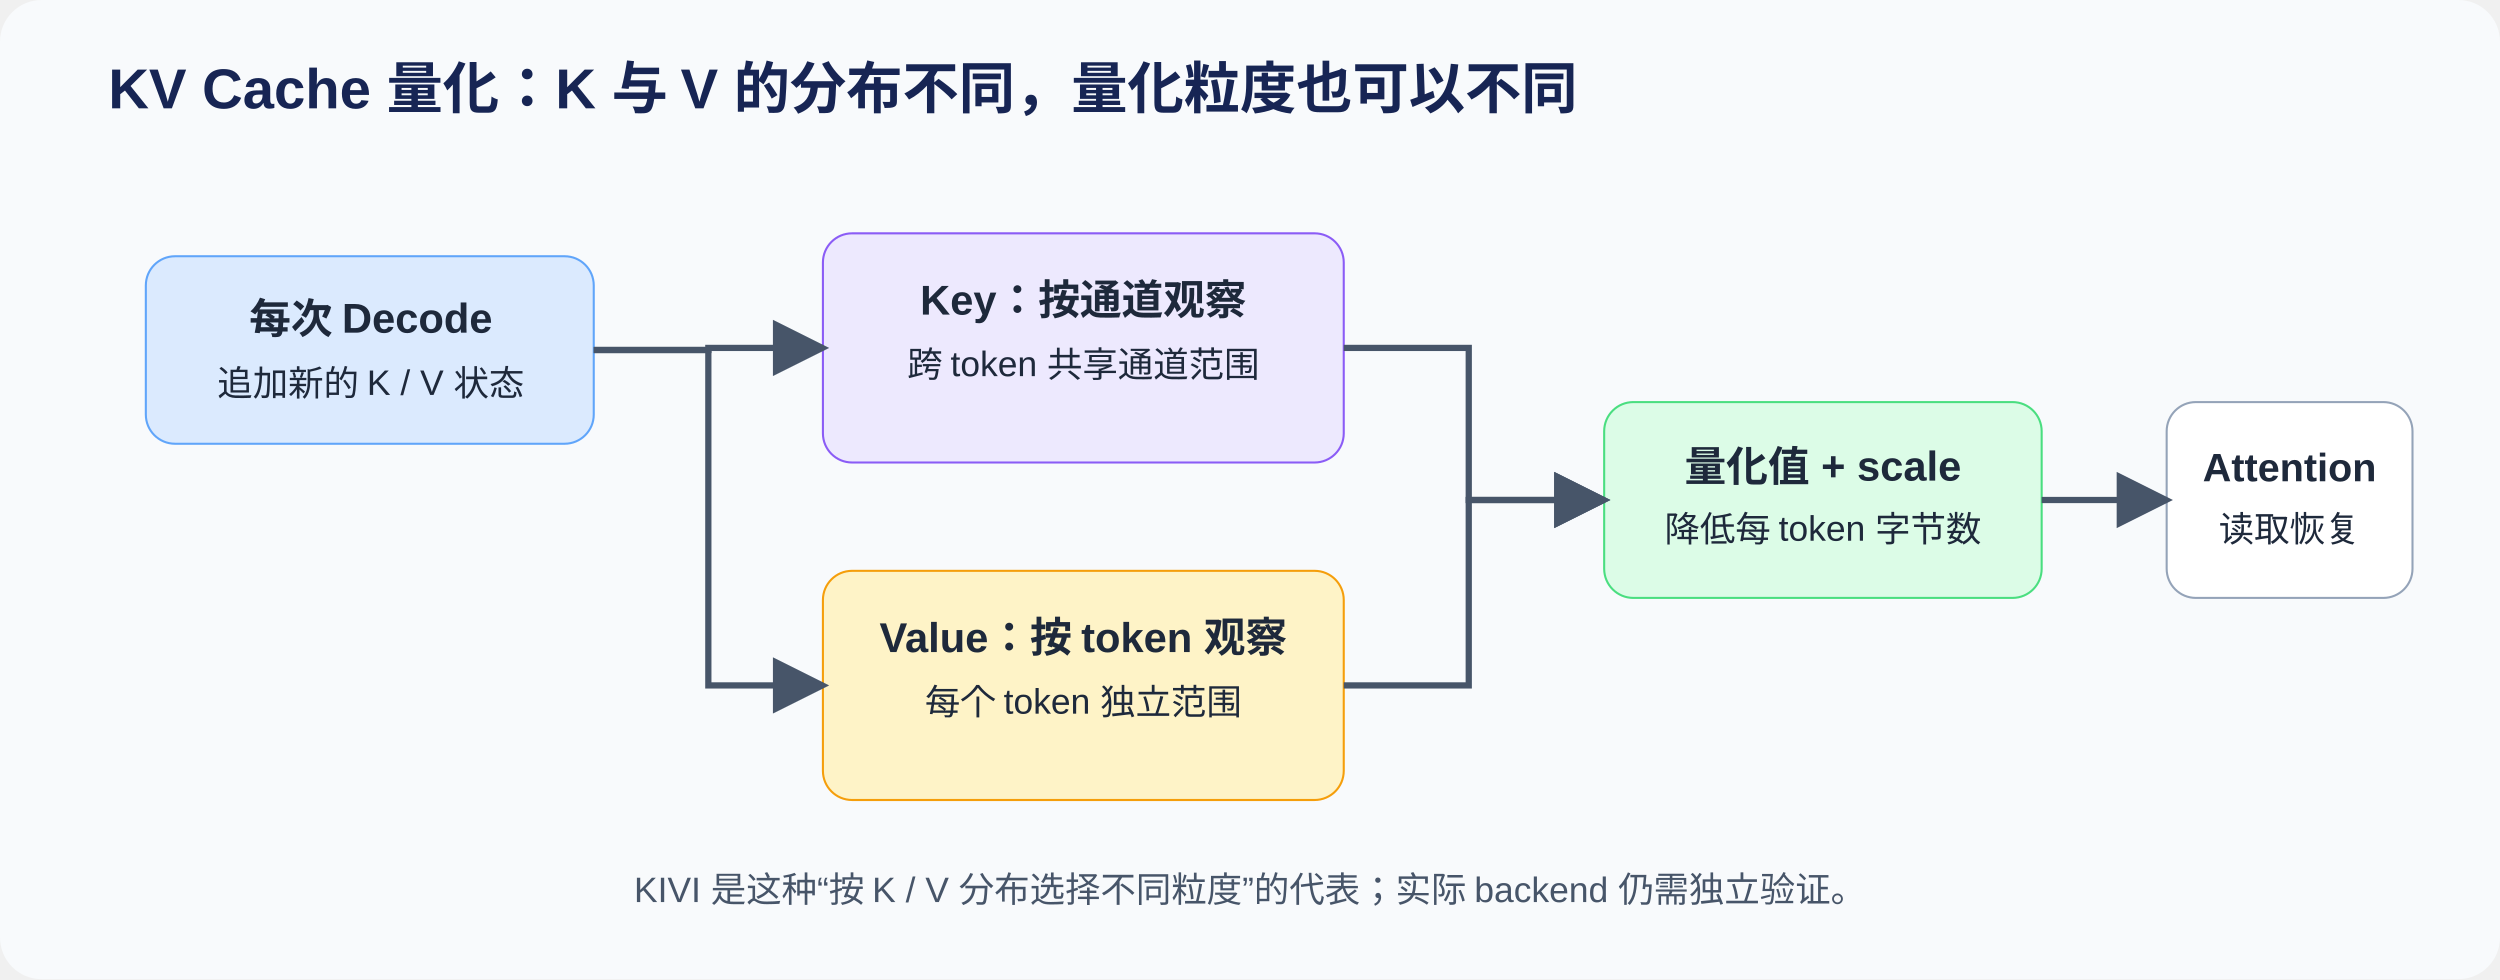
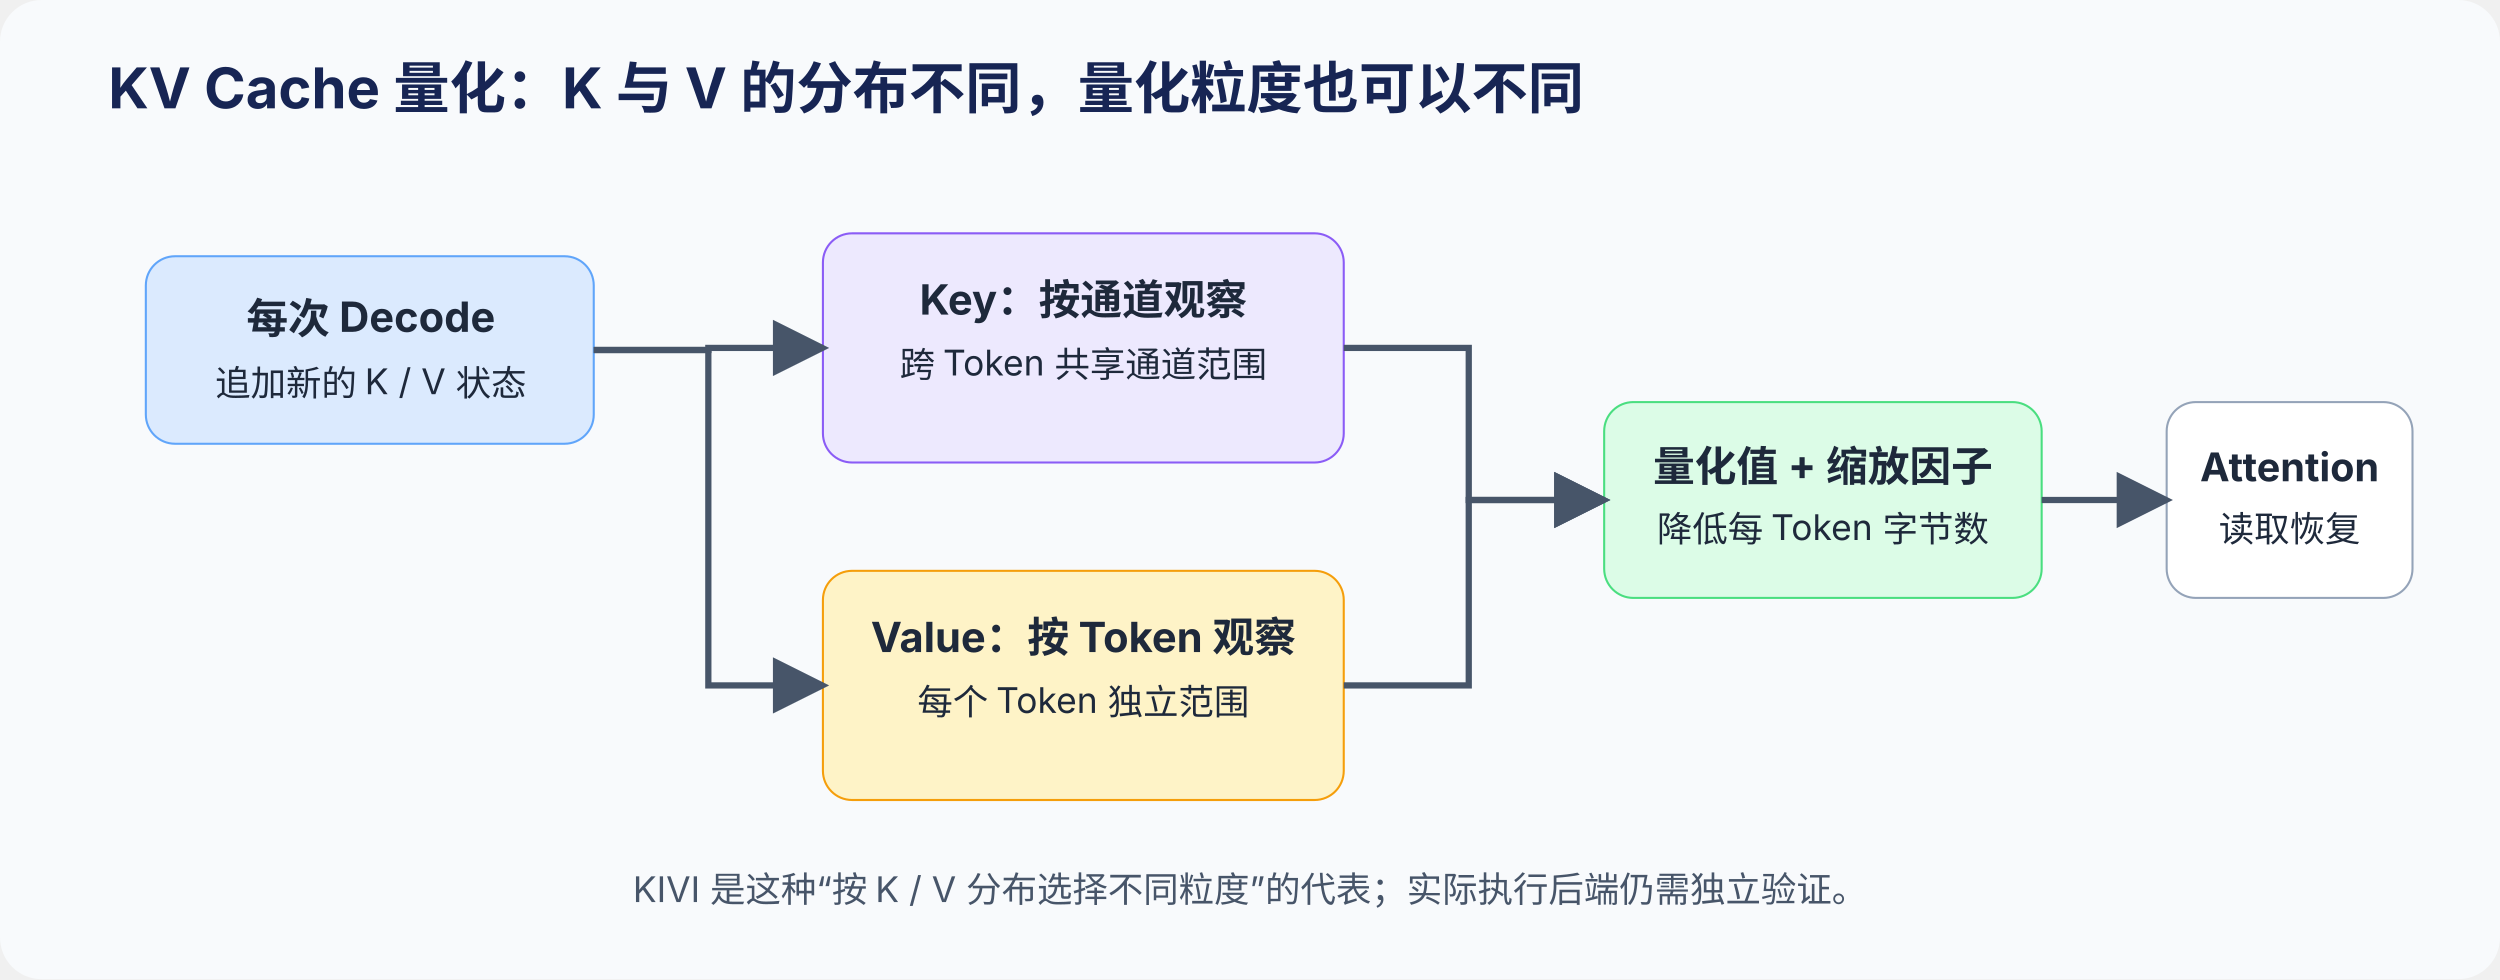
<svg xmlns="http://www.w3.org/2000/svg" width="1200" height="470" viewBox="0 0 1200 470">
  <defs>
    <marker id="a" markerWidth="9" markerHeight="9" refX="8" refY="4.5" orient="auto">
      <path d="M0,0 L9,4.5 L0,9 Z" fill="#475569" />
    </marker>
  </defs>
  <rect width="1200" height="470" rx="20" fill="#f8fafc" />
-   <text x="52" y="52" font-family="Arial" font-size="27" font-weight="700" fill="#172554">KV Cache 量化：K 与 V 的分布不同，量化粒度也可以不同</text>
-   <g font-family="Arial" text-anchor="middle" fill="#1e293b">
+   <text x="52" y="52" font-family="Inter, Noto Sans CJK SC, Microsoft YaHei, sans-serif" font-size="27" font-weight="700" fill="#172554">KV Cache 量化：K 与 V 的分布不同，量化粒度也可以不同</text>
+   <g font-family="Inter, Noto Sans CJK SC, Microsoft YaHei, sans-serif" text-anchor="middle" fill="#1e293b">
    <rect x="70" y="123" width="215" height="90" rx="14" fill="#dbeafe" stroke="#60a5fa" />
    <text x="178" y="160" font-size="20" font-weight="700">每次 Decode</text>
    <text x="178" y="190" font-size="17">追加新的 K / V 状态</text>
    <rect x="395" y="112" width="250" height="110" rx="14" fill="#ede9fe" stroke="#8b5cf6" />
    <text x="520" y="151" font-size="20" font-weight="700">Key：按通道观察</text>
-     <text x="520" y="181" font-size="17">跨 token 共享通道范围</text>
+     <text x="520" y="181" font-size="17">跨 Token 共享通道范围</text>
    <rect x="395" y="274" width="250" height="110" rx="14" fill="#fef3c7" stroke="#f59e0b" />
-     <text x="520" y="313" font-size="20" font-weight="700">Value：按 token 观察</text>
-     <text x="520" y="343" font-size="17">每个 token 独立范围</text>
+     <text x="520" y="313" font-size="20" font-weight="700">Value：按 Token 观察</text>
+     <text x="520" y="343" font-size="17">每个 Token 独立范围</text>
    <rect x="770" y="193" width="210" height="94" rx="14" fill="#dcfce7" stroke="#4ade80" />
-     <text x="875" y="231" font-size="20" font-weight="700">量化值 + scale</text>
-     <text x="875" y="260" font-size="17">降低每 token 字节数</text>
+     <text x="875" y="231" font-size="20" font-weight="700">量化值 + 缩放因子</text>
+     <text x="875" y="260" font-size="17">降低每 Token 字节数</text>
    <rect x="1040" y="193" width="118" height="94" rx="14" fill="#fff" stroke="#94a3b8" />
    <text x="1099" y="231" font-size="19" font-weight="700">Attention</text>
    <text x="1099" y="260" font-size="17">读取恢复</text>
  </g>
  <g stroke="#475569" stroke-width="3" fill="none" marker-end="url(#a)">
    <path d="M285 168 H340 V167 H395" />
    <path d="M285 168 H340 V329 H395" />
    <path d="M645 167 H705 V240 H770" />
    <path d="M645 329 H705 V240 H770" />
    <path d="M980 240 H1040" />
  </g>
-   <text x="600" y="433" text-anchor="middle" font-family="Arial" font-size="17" fill="#475569">KIVI 是这种“按 K / V 分布选择不同粒度”的代表；实际 backend 仍需独立验证。</text>
+   <text x="600" y="433" text-anchor="middle" font-family="Inter, Noto Sans CJK SC, Microsoft YaHei, sans-serif" font-size="17" fill="#475569">KIVI 是这种“按 K / V 分布选择不同粒度”的代表；实际执行后端仍需独立验证。</text>
</svg>
